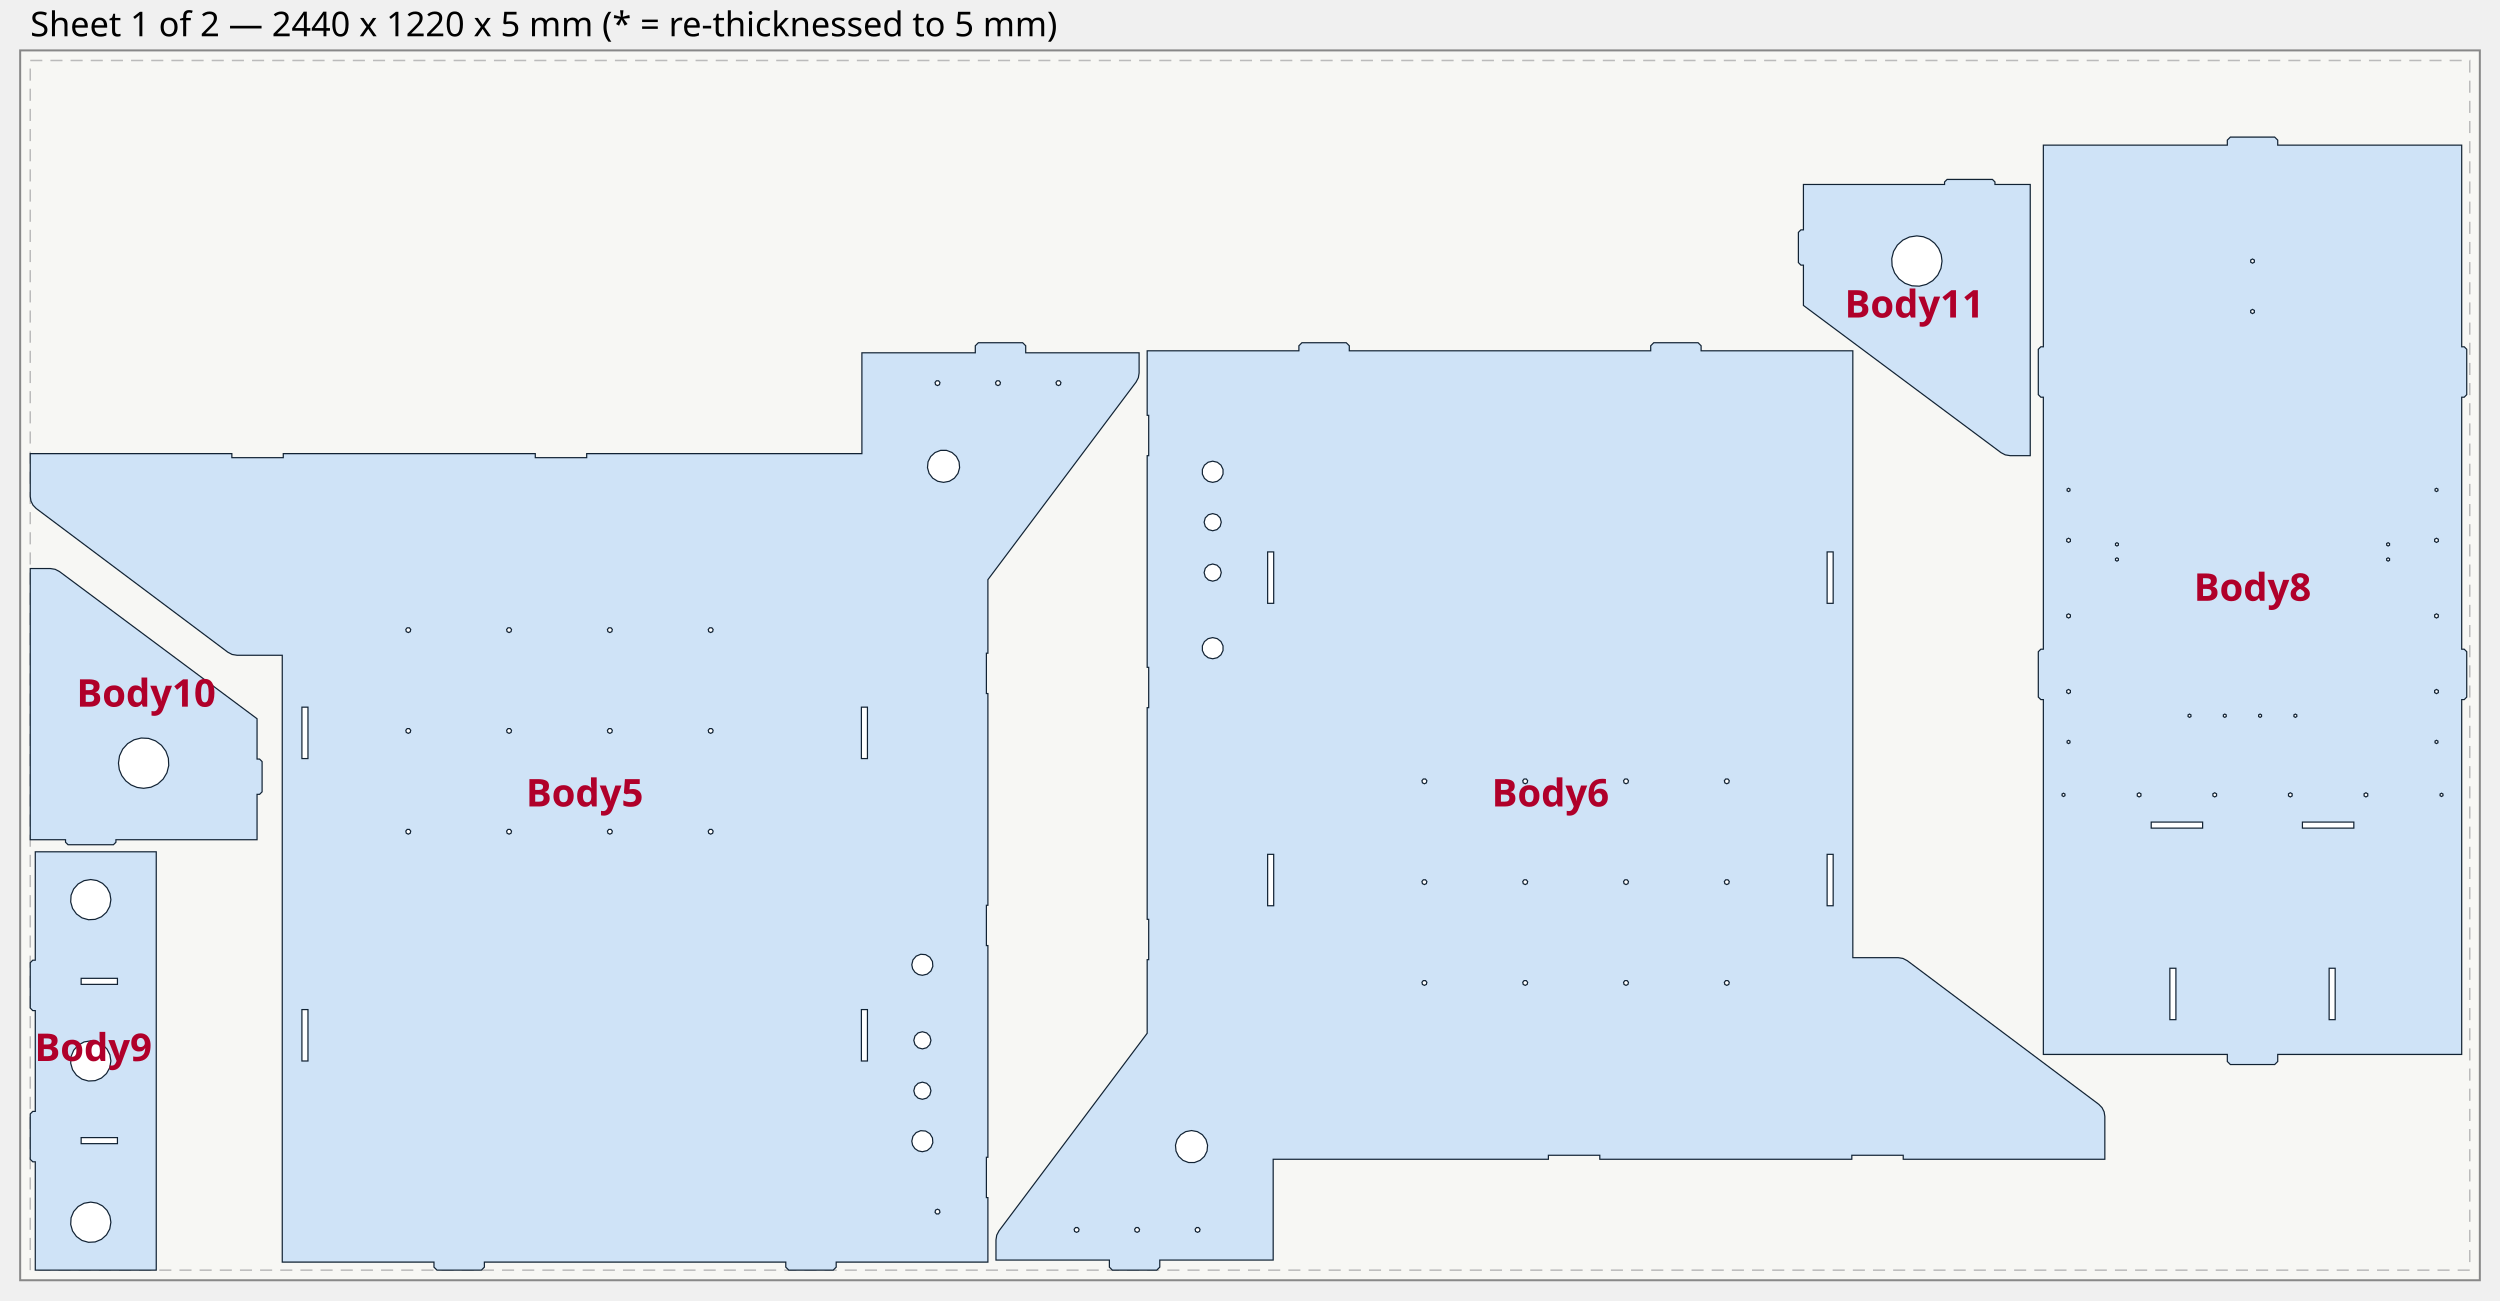
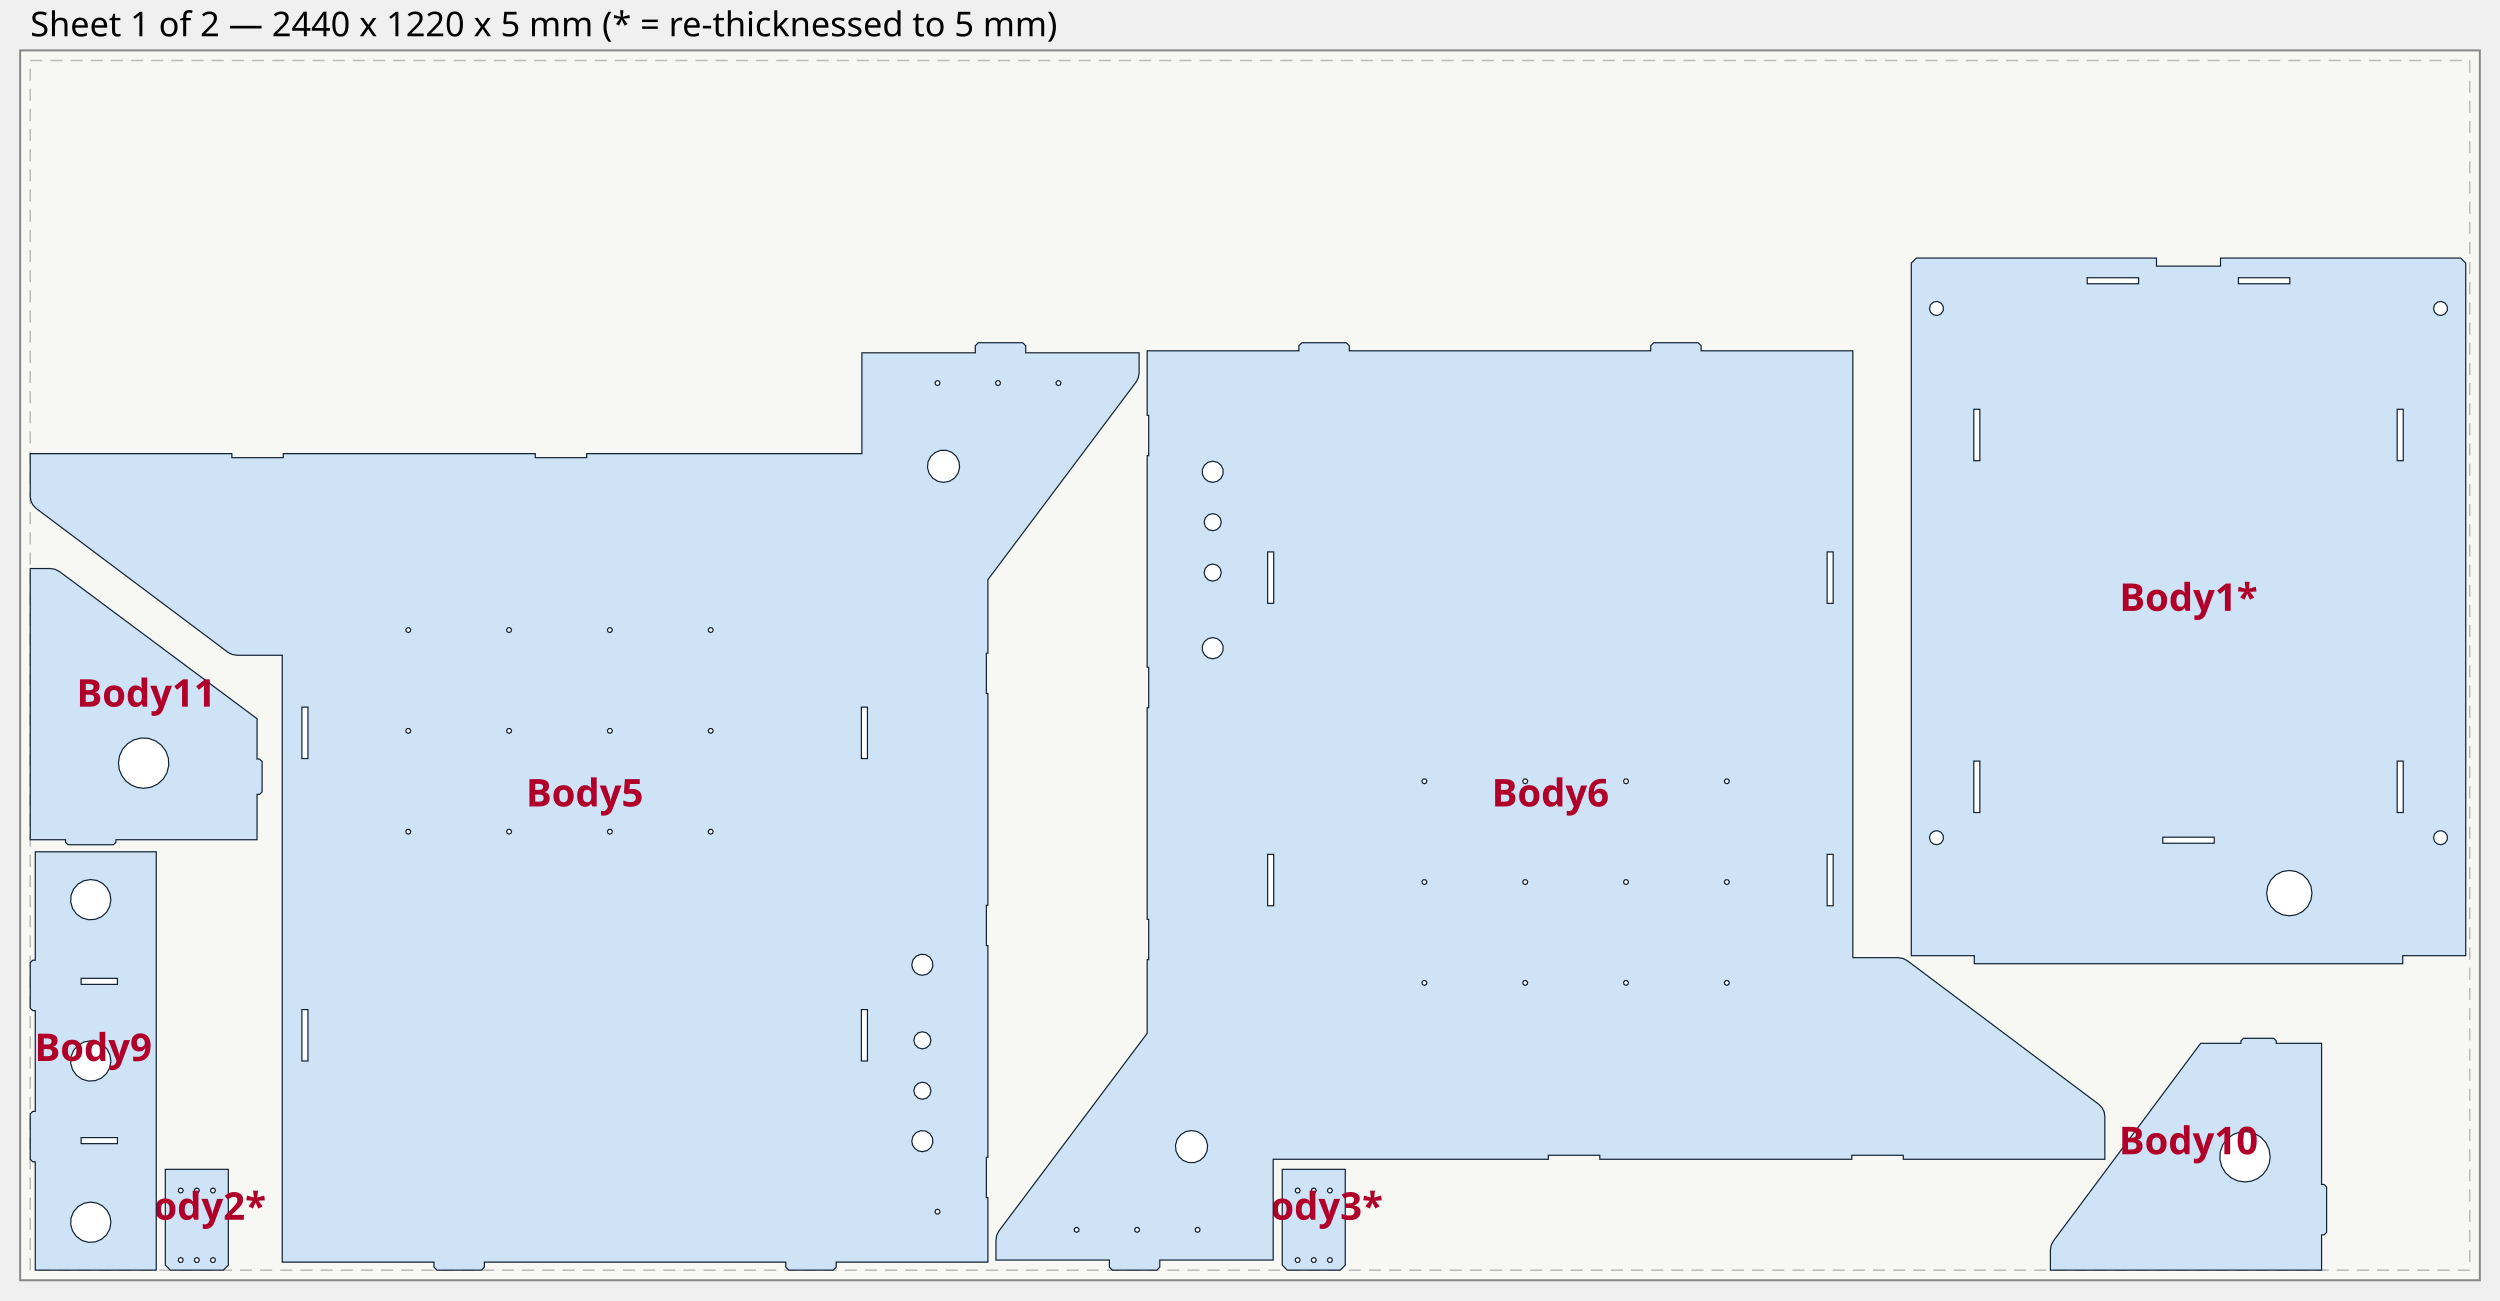
<svg xmlns="http://www.w3.org/2000/svg" viewBox="-20 -50 2480.0 1290.0" width="1500">
  <rect x="0" y="0" width="2440.0" height="1220.0" fill="#f7f7f4" stroke="#888" stroke-width="2" />
  <rect x="10.0" y="10.0" width="2420.0" height="1200.0" fill="none" stroke="#bbb" stroke-dasharray="12 8" stroke-width="1.5" />
-   <polygon points="1973.97,402.00 1994.00,402.00 1973.97,402.00 1969.25,401.24 1965.01,399.03 1965.01,399.03 1769.00,253.00 1769.00,253.00 1769.00,213.00 1769.00,213.00 1766.50,213.00 1766.50,213.00 1764.00,210.50 1764.00,210.50 1764.00,180.50 1764.00,180.50 1766.50,178.00 1766.50,178.00 1769.00,178.00 1769.00,178.00 1769.00,133.00 1769.00,133.00 1909.00,133.00 1909.00,133.00 1909.00,130.50 1909.00,130.50 1911.50,128.00 1911.50,128.00 1956.50,128.00 1956.50,128.00 1959.00,130.50 1959.00,130.50 1959.00,133.00 1959.00,133.00 1994.00,133.00 1994.00,133.00 1994.00,402.00" fill="#cfe3f7" stroke="#123" stroke-width="1.2" />
-   <polygon points="1906.50,209.00 1905.42,216.26 1902.29,222.89 1897.36,228.33 1891.07,232.10 1883.95,233.88 1876.62,233.52 1869.72,231.05 1863.82,226.68 1859.45,220.78 1856.98,213.88 1856.62,206.55 1858.40,199.43 1862.17,193.14 1867.61,188.21 1874.24,185.08 1881.50,184.00 1881.50,184.00 1887.97,184.85 1894.00,187.35 1899.18,191.32 1903.15,196.50 1905.65,202.53 1906.50,209.00" fill="#fff" stroke="#123" stroke-width="1.2" />
-   <text x="1879.0" y="265.0" font-size="38" text-anchor="middle" fill="#b0002a" font-family="sans-serif" font-weight="bold">Body11</text>
+   <polygon points="30.03,514.00 10.00,514.00 30.03,514.00 34.75,514.76 38.99,516.97 38.99,516.97 235.00,663.00 235.00,663.00 235.00,703.00 235.00,703.00 237.50,703.00 237.50,703.00 240.00,705.50 240.00,705.50 240.00,735.50 240.00,735.50 237.50,738.00 237.50,738.00 235.00,738.00 235.00,738.00 235.00,783.00 235.00,783.00 95.00,783.00 95.00,783.00 95.00,785.50 95.00,785.50 92.50,788.00 92.50,788.00 47.50,788.00 47.50,788.00 45.00,785.50 45.00,785.50 45.00,783.00 45.00,783.00 10.00,783.00 10.00,783.00 10.00,514.00" fill="#cfe3f7" stroke="#123" stroke-width="1.2" />
+   <polygon points="97.50,707.00 98.58,699.74 101.71,693.11 106.64,687.67 112.93,683.90 120.05,682.12 127.38,682.48 134.28,684.95 140.18,689.32 144.55,695.22 147.02,702.12 147.38,709.45 145.60,716.57 141.83,722.86 136.39,727.79 129.76,730.92 122.50,732.00 122.50,732.00 116.03,731.15 110.00,728.65 104.82,724.68 100.85,719.50 98.35,713.47 97.50,707.00" fill="#fff" stroke="#123" stroke-width="1.2" />
+   <text x="125.0" y="651.0" font-size="38" text-anchor="middle" fill="#b0002a" font-family="sans-serif" font-weight="bold">Body11</text>
+   <polygon points="2421.00,206.00 2182.75,206.00 2421.00,206.00 2426.00,211.00 2426.00,211.00 2426.00,898.00 2426.00,898.00 2363.50,898.00 2363.50,898.00 2363.50,906.00 2363.50,906.00 1938.50,906.00 1938.50,906.00 1938.50,898.00 1938.50,898.00 1876.00,898.00 1876.00,898.00 1876.00,211.00 1876.00,211.00 1881.00,206.00 1881.00,206.00 2119.25,206.00 2119.25,206.00 2119.25,214.00 2119.25,214.00 2182.75,214.00 2182.75,214.00 2182.75,206.00" fill="#cfe3f7" stroke="#123" stroke-width="1.2" />
+   <polygon points="2101.50,231.50 2101.50,225.50 2101.50,225.50 2050.50,225.50 2050.50,225.50 2050.50,231.50 2050.50,231.50 2101.50,231.50" fill="#fff" stroke="#123" stroke-width="1.2" />
+   <polygon points="2251.50,231.50 2251.50,225.50 2251.50,225.50 2200.50,225.50 2200.50,225.50 2200.50,231.50 2200.50,231.50 2251.50,231.50" fill="#fff" stroke="#123" stroke-width="1.2" />
+   <polygon points="2228.50,836.00 2229.60,842.95 2232.80,849.23 2237.77,854.20 2244.05,857.40 2251.00,858.50 2257.95,857.40 2264.23,854.20 2269.20,849.23 2272.40,842.95 2273.50,836.00 2272.40,829.05 2269.20,822.77 2264.23,817.80 2257.95,814.60 2251.00,813.50 2244.05,814.60 2237.77,817.80 2232.80,822.77 2229.60,829.05 2228.50,836.00" fill="#fff" stroke="#123" stroke-width="1.2" />
+   <polygon points="2176.50,786.50 2176.50,780.50 2176.50,780.50 2125.50,780.50 2125.50,780.50 2125.50,786.50 2125.50,786.50 2176.50,786.50" fill="#fff" stroke="#123" stroke-width="1.2" />
+   <polygon points="1944.00,756.00 1944.00,705.00 1944.00,705.00 1938.00,705.00 1938.00,705.00 1938.00,756.00 1938.00,756.00 1944.00,756.00" fill="#fff" stroke="#123" stroke-width="1.2" />
+   <polygon points="2364.00,407.00 2364.00,356.00 2364.00,356.00 2358.00,356.00 2358.00,356.00 2358.00,407.00 2358.00,407.00 2364.00,407.00" fill="#fff" stroke="#123" stroke-width="1.2" />
+   <polygon points="2364.00,756.00 2364.00,705.00 2364.00,705.00 2358.00,705.00 2358.00,705.00 2358.00,756.00 2358.00,756.00 2364.00,756.00" fill="#fff" stroke="#123" stroke-width="1.2" />
+   <polygon points="1944.00,407.00 1944.00,356.00 1944.00,356.00 1938.00,356.00 1938.00,356.00 1938.00,407.00 1938.00,407.00 1944.00,407.00" fill="#fff" stroke="#123" stroke-width="1.2" />
+   <polygon points="2394.00,256.00 2395.11,259.78 2398.09,262.37 2402.00,262.93 2405.58,261.29 2407.72,257.97 2407.72,254.03 2405.58,250.71 2402.00,249.07 2398.09,249.63 2395.11,252.22 2394.00,256.00" fill="#fff" stroke="#123" stroke-width="1.2" />
+   <polygon points="1894.00,781.00 1895.11,784.78 1898.09,787.37 1902.00,787.93 1905.58,786.29 1907.72,782.97 1907.72,779.03 1905.58,775.71 1902.00,774.07 1898.09,774.63 1895.11,777.22 1894.00,781.00" fill="#fff" stroke="#123" stroke-width="1.2" />
+   <polygon points="1894.00,256.00 1895.11,259.78 1898.09,262.37 1902.00,262.93 1905.58,261.29 1907.72,257.97 1907.72,254.03 1905.58,250.71 1902.00,249.07 1898.09,249.63 1895.11,252.22 1894.00,256.00" fill="#fff" stroke="#123" stroke-width="1.2" />
+   <polygon points="2394.00,781.00 2395.11,784.78 2398.09,787.37 2402.00,787.93 2405.58,786.29 2407.72,782.97 2407.72,779.03 2405.58,775.71 2402.00,774.07 2398.09,774.63 2395.11,777.22 2394.00,781.00" fill="#fff" stroke="#123" stroke-width="1.2" />
+   <text x="2151.0" y="556.0" font-size="38" text-anchor="middle" fill="#b0002a" font-family="sans-serif" font-weight="bold">Body1*</text>
+   <polygon points="144.00,1110.00 144.00,1205.00 144.00,1110.00 206.50,1110.00 206.50,1110.00 206.50,1205.00 206.50,1205.00 201.50,1210.00 201.50,1210.00 149.00,1210.00 149.00,1210.00 144.00,1205.00" fill="#cfe3f7" stroke="#123" stroke-width="1.2" />
+   <polygon points="193.75,1200.00 193.02,1198.23 191.25,1197.50 191.25,1197.50 189.23,1198.53 188.87,1200.77 190.48,1202.38 192.72,1202.02 193.75,1200.00" fill="#fff" stroke="#123" stroke-width="1.2" />
+   <polygon points="161.75,1131.00 161.02,1129.23 159.25,1128.50 159.25,1128.50 157.23,1129.53 156.87,1131.77 158.48,1133.38 160.72,1133.02 161.75,1131.00" fill="#fff" stroke="#123" stroke-width="1.2" />
+   <polygon points="193.75,1131.00 193.02,1129.23 191.25,1128.50 191.25,1128.50 189.23,1129.53 188.87,1131.77 190.48,1133.38 192.72,1133.02 193.75,1131.00" fill="#fff" stroke="#123" stroke-width="1.2" />
+   <polygon points="161.75,1200.00 161.02,1198.23 159.25,1197.50 159.25,1197.50 157.23,1198.53 156.87,1200.77 158.48,1202.38 160.72,1202.02 161.75,1200.00" fill="#fff" stroke="#123" stroke-width="1.2" />
+   <polygon points="177.75,1200.00 177.02,1198.23 175.25,1197.50 175.25,1197.50 173.23,1198.53 172.87,1200.77 174.48,1202.38 176.72,1202.02 177.75,1200.00" fill="#fff" stroke="#123" stroke-width="1.2" />
+   <polygon points="177.75,1131.00 177.02,1129.23 175.25,1128.50 175.25,1128.50 173.23,1129.53 172.87,1131.77 174.48,1133.38 176.72,1133.02 177.75,1131.00" fill="#fff" stroke="#123" stroke-width="1.2" />
+   <text x="175.3" y="1160.0" font-size="38" text-anchor="middle" fill="#b0002a" font-family="sans-serif" font-weight="bold">Body2*</text>
+   <polygon points="1252.00,1110.00 1252.00,1205.00 1252.00,1110.00 1314.50,1110.00 1314.50,1110.00 1314.50,1205.00 1314.50,1205.00 1309.50,1210.00 1309.50,1210.00 1257.00,1210.00 1257.00,1210.00 1252.00,1205.00" fill="#cfe3f7" stroke="#123" stroke-width="1.2" />
+   <polygon points="1301.75,1200.00 1301.02,1198.23 1299.25,1197.50 1299.25,1197.50 1297.23,1198.53 1296.87,1200.77 1298.48,1202.38 1300.72,1202.02 1301.75,1200.00" fill="#fff" stroke="#123" stroke-width="1.2" />
+   <polygon points="1269.75,1131.00 1269.02,1129.23 1267.25,1128.50 1267.25,1128.50 1265.23,1129.53 1264.87,1131.77 1266.48,1133.38 1268.72,1133.02 1269.75,1131.00" fill="#fff" stroke="#123" stroke-width="1.2" />
+   <polygon points="1301.75,1131.00 1301.02,1129.23 1299.25,1128.50 1299.25,1128.50 1297.23,1129.53 1296.87,1131.77 1298.48,1133.38 1300.72,1133.02 1301.75,1131.00" fill="#fff" stroke="#123" stroke-width="1.2" />
+   <polygon points="1269.75,1200.00 1269.02,1198.23 1267.25,1197.50 1267.25,1197.50 1265.23,1198.53 1264.87,1200.77 1266.48,1202.38 1268.72,1202.02 1269.75,1200.00" fill="#fff" stroke="#123" stroke-width="1.2" />
+   <polygon points="1285.75,1200.00 1285.02,1198.23 1283.25,1197.50 1283.25,1197.50 1281.23,1198.53 1280.87,1200.77 1282.48,1202.38 1284.72,1202.02 1285.75,1200.00" fill="#fff" stroke="#123" stroke-width="1.2" />
+   <polygon points="1285.75,1131.00 1285.02,1129.23 1283.25,1128.50 1283.25,1128.50 1281.23,1129.53 1280.87,1131.77 1282.48,1133.38 1284.72,1133.02 1285.75,1131.00" fill="#fff" stroke="#123" stroke-width="1.2" />
+   <text x="1283.3" y="1160.0" font-size="38" text-anchor="middle" fill="#b0002a" font-family="sans-serif" font-weight="bold">Body3*</text>
  <polygon points="215.00,600.00 260.00,600.00 215.00,600.00 210.26,599.23 206.00,597.00 206.00,597.00 16.00,454.50 16.00,454.50 12.78,451.19 10.71,447.06 10.00,442.50 10.00,442.50 10.00,400.00 10.00,400.00 210.00,400.00 210.00,400.00 210.00,404.00 210.00,404.00 261.00,404.00 261.00,404.00 261.00,400.00 261.00,400.00 511.00,400.00 511.00,400.00 511.00,404.00 511.00,404.00 562.00,404.00 562.00,404.00 562.00,400.00 562.00,400.00 835.00,400.00 835.00,400.00 835.00,300.00 835.00,300.00 947.50,300.00 947.50,300.00 947.50,293.00 947.50,293.00 950.50,290.00 950.50,290.00 994.50,290.00 994.50,290.00 997.50,293.00 997.50,293.00 997.50,300.00 997.50,300.00 1110.00,300.00 1110.00,300.00 1110.00,320.00 1110.00,320.00 1109.23,324.74 1107.00,329.00 1107.00,329.00 960.00,525.00 960.00,525.00 960.00,598.00 960.00,598.00 958.50,598.00 958.50,598.00 958.50,638.00 958.50,638.00 960.00,638.00 960.00,638.00 960.00,848.00 960.00,848.00 958.50,848.00 958.50,848.00 958.50,888.00 958.50,888.00 960.00,888.00 960.00,888.00 960.00,1098.00 960.00,1098.00 958.50,1098.00 958.50,1098.00 958.50,1138.00 958.50,1138.00 960.00,1138.00 960.00,1138.00 960.00,1202.00 960.00,1202.00 809.50,1202.00 809.50,1202.00 809.50,1207.00 809.50,1207.00 806.50,1210.00 806.50,1210.00 762.50,1210.00 762.50,1210.00 759.50,1207.00 759.50,1207.00 759.50,1202.00 759.50,1202.00 460.50,1202.00 460.50,1202.00 460.50,1207.00 460.50,1207.00 457.50,1210.00 457.50,1210.00 413.50,1210.00 413.50,1210.00 410.50,1207.00 410.50,1207.00 410.50,1202.00 410.50,1202.00 260.00,1202.00 260.00,1202.00 260.00,600.00" fill="#cfe3f7" stroke="#123" stroke-width="1.2" />
  <polygon points="840.50,951.50 834.50,951.50 834.50,951.50 834.50,1002.50 834.50,1002.50 840.50,1002.50 840.50,1002.50 840.50,951.50" fill="#fff" stroke="#123" stroke-width="1.2" />
  <polygon points="840.50,651.50 834.50,651.50 834.50,651.50 834.50,702.50 834.50,702.50 840.50,702.50 840.50,702.50 840.50,651.50" fill="#fff" stroke="#123" stroke-width="1.2" />
  <polygon points="910.00,1149.50 911.95,1150.44 912.44,1152.56 911.08,1154.25 908.92,1154.25 907.56,1152.56 908.05,1150.44 910.00,1149.50" fill="#fff" stroke="#123" stroke-width="1.2" />
  <polygon points="385.00,577.50 386.95,576.56 387.44,574.44 386.08,572.75 383.92,572.75 382.56,574.44 383.05,576.56 385.00,577.50" fill="#fff" stroke="#123" stroke-width="1.2" />
  <polygon points="485.00,777.50 486.95,776.56 487.44,774.44 486.08,772.75 483.92,772.75 482.56,774.44 483.05,776.56 485.00,777.50" fill="#fff" stroke="#123" stroke-width="1.2" />
  <polygon points="385.00,777.50 386.95,776.56 387.44,774.44 386.08,772.75 383.92,772.75 382.56,774.44 383.05,776.56 385.00,777.50" fill="#fff" stroke="#123" stroke-width="1.2" />
  <polygon points="485.00,577.50 486.95,576.56 487.44,574.44 486.08,572.75 483.92,572.75 482.56,574.44 483.05,576.56 485.00,577.50" fill="#fff" stroke="#123" stroke-width="1.2" />
  <polygon points="585.00,577.50 586.95,576.56 587.44,574.44 586.08,572.75 583.92,572.75 582.56,574.44 583.05,576.56 585.00,577.50" fill="#fff" stroke="#123" stroke-width="1.2" />
  <polygon points="685.00,777.50 686.95,776.56 687.44,774.44 686.08,772.75 683.92,772.75 682.56,774.44 683.05,776.56 685.00,777.50" fill="#fff" stroke="#123" stroke-width="1.2" />
  <polygon points="585.00,777.50 586.95,776.56 587.44,774.44 586.08,772.75 583.92,772.75 582.56,774.44 583.05,776.56 585.00,777.50" fill="#fff" stroke="#123" stroke-width="1.2" />
  <polygon points="685.00,577.50 686.95,576.56 687.44,574.44 686.08,572.75 683.92,572.75 682.56,574.44 683.05,576.56 685.00,577.50" fill="#fff" stroke="#123" stroke-width="1.2" />
  <polygon points="685.00,677.50 686.95,676.56 687.44,674.44 686.08,672.75 683.92,672.75 682.56,674.44 683.05,676.56 685.00,677.50" fill="#fff" stroke="#123" stroke-width="1.2" />
  <polygon points="585.00,677.50 586.95,676.56 587.44,674.44 586.08,672.75 583.92,672.75 582.56,674.44 583.05,676.56 585.00,677.50" fill="#fff" stroke="#123" stroke-width="1.2" />
  <polygon points="485.00,677.50 486.95,676.56 487.44,674.44 486.08,672.75 483.92,672.75 482.56,674.44 483.05,676.56 485.00,677.50" fill="#fff" stroke="#123" stroke-width="1.2" />
  <polygon points="385.00,677.50 386.95,676.56 387.44,674.44 386.08,672.75 383.92,672.75 382.56,674.44 383.05,676.56 385.00,677.50" fill="#fff" stroke="#123" stroke-width="1.2" />
  <polygon points="895.00,1092.50 899.77,1091.36 903.49,1088.17 905.37,1083.64 904.99,1078.76 902.42,1074.58 898.24,1072.01 893.36,1071.63 888.83,1073.51 885.64,1077.23 884.50,1082.00 884.50,1082.00 885.30,1086.02 887.58,1089.42 890.98,1091.70 895.00,1092.50" fill="#fff" stroke="#123" stroke-width="1.2" />
  <polygon points="895.00,1040.50 899.25,1039.36 902.36,1036.25 903.50,1032.00 902.36,1027.75 899.25,1024.64 895.00,1023.50 890.75,1024.64 887.64,1027.75 886.50,1032.00 886.50,1032.00 887.64,1036.25 890.75,1039.36 895.00,1040.50" fill="#fff" stroke="#123" stroke-width="1.2" />
  <polygon points="895.00,990.50 899.25,989.36 902.36,986.25 903.50,982.00 902.36,977.75 899.25,974.64 895.00,973.50 890.75,974.64 887.64,977.75 886.50,982.00 886.50,982.00 887.64,986.25 890.75,989.36 895.00,990.50" fill="#fff" stroke="#123" stroke-width="1.2" />
  <polygon points="895.00,917.50 899.77,916.36 903.49,913.17 905.37,908.64 904.99,903.76 902.42,899.58 898.24,897.01 893.36,896.63 888.83,898.51 885.64,902.23 884.50,907.00 884.50,907.00 885.30,911.02 887.58,914.42 890.98,916.70 895.00,917.50" fill="#fff" stroke="#123" stroke-width="1.2" />
  <polygon points="285.50,951.50 279.50,951.50 279.50,951.50 279.50,1002.50 279.50,1002.50 285.50,1002.50 285.50,1002.50 285.50,951.50" fill="#fff" stroke="#123" stroke-width="1.2" />
  <polygon points="285.50,651.50 279.50,651.50 279.50,651.50 279.50,702.50 279.50,702.50 285.50,702.50 285.50,702.50 285.50,651.50" fill="#fff" stroke="#123" stroke-width="1.2" />
  <polygon points="910.00,332.50 911.95,331.56 912.44,329.44 911.08,327.75 908.92,327.75 907.56,329.44 908.05,331.56 910.00,332.50" fill="#fff" stroke="#123" stroke-width="1.2" />
  <polygon points="970.00,332.50 971.95,331.56 972.44,329.44 971.08,327.75 968.92,327.75 967.56,329.44 968.05,331.56 970.00,332.50" fill="#fff" stroke="#123" stroke-width="1.2" />
  <polygon points="1030.00,332.50 1031.95,331.56 1032.44,329.44 1031.08,327.75 1028.92,327.75 1027.56,329.44 1028.05,331.56 1030.00,332.50" fill="#fff" stroke="#123" stroke-width="1.2" />
  <polygon points="916.00,428.50 921.78,427.42 926.78,424.32 930.32,419.63 931.93,413.98 931.39,408.12 928.77,402.86 924.42,398.90 918.94,396.77 913.06,396.77 907.58,398.90 903.23,402.86 900.61,408.12 900.07,413.98 901.68,419.63 905.22,424.32 910.22,427.42 916.00,428.50" fill="#fff" stroke="#123" stroke-width="1.2" />
  <text x="560.0" y="750.0" font-size="38" text-anchor="middle" fill="#b0002a" font-family="sans-serif" font-weight="bold">Body5</text>
  <polygon points="1863.00,900.00 1818.00,900.00 1863.00,900.00 1867.74,900.77 1872.00,903.00 1872.00,903.00 2062.00,1045.50 2062.00,1045.50 2065.22,1048.81 2067.29,1052.94 2068.00,1057.50 2068.00,1057.50 2068.00,1100.00 2068.00,1100.00 1868.00,1100.00 1868.00,1100.00 1868.00,1096.00 1868.00,1096.00 1817.00,1096.00 1817.00,1096.00 1817.00,1100.00 1817.00,1100.00 1567.00,1100.00 1567.00,1100.00 1567.00,1096.00 1567.00,1096.00 1516.00,1096.00 1516.00,1096.00 1516.00,1100.00 1516.00,1100.00 1243.00,1100.00 1243.00,1100.00 1243.00,1200.00 1243.00,1200.00 1130.50,1200.00 1130.50,1200.00 1130.50,1207.00 1130.50,1207.00 1127.50,1210.00 1127.50,1210.00 1083.50,1210.00 1083.50,1210.00 1080.50,1207.00 1080.50,1207.00 1080.50,1200.00 1080.50,1200.00 968.00,1200.00 968.00,1200.00 968.00,1180.00 968.00,1180.00 968.77,1175.26 971.00,1171.00 971.00,1171.00 1118.00,975.00 1118.00,975.00 1118.00,902.00 1118.00,902.00 1119.50,902.00 1119.50,902.00 1119.50,862.00 1119.50,862.00 1118.00,862.00 1118.00,862.00 1118.00,652.00 1118.00,652.00 1119.50,652.00 1119.50,652.00 1119.50,612.00 1119.50,612.00 1118.00,612.00 1118.00,612.00 1118.00,402.00 1118.00,402.00 1119.50,402.00 1119.50,402.00 1119.50,362.00 1119.50,362.00 1118.00,362.00 1118.00,362.00 1118.00,298.00 1118.00,298.00 1268.50,298.00 1268.50,298.00 1268.50,293.00 1268.50,293.00 1271.50,290.00 1271.50,290.00 1315.50,290.00 1315.50,290.00 1318.50,293.00 1318.50,293.00 1318.50,298.00 1318.50,298.00 1617.50,298.00 1617.50,298.00 1617.50,293.00 1617.50,293.00 1620.50,290.00 1620.50,290.00 1664.50,290.00 1664.50,290.00 1667.50,293.00 1667.50,293.00 1667.50,298.00 1667.50,298.00 1818.00,298.00 1818.00,298.00 1818.00,900.00" fill="#cfe3f7" stroke="#123" stroke-width="1.2" />
  <polygon points="1237.50,548.50 1243.50,548.50 1243.50,548.50 1243.50,497.50 1243.50,497.50 1237.50,497.50 1237.50,497.50 1237.50,548.50" fill="#fff" stroke="#123" stroke-width="1.2" />
  <polygon points="1237.50,848.50 1243.50,848.50 1243.50,848.50 1243.50,797.50 1243.50,797.50 1237.50,797.50 1237.50,797.50 1237.50,848.50" fill="#fff" stroke="#123" stroke-width="1.2" />
  <polygon points="1493.00,727.50 1491.05,726.56 1490.56,724.44 1491.92,722.75 1494.08,722.75 1495.44,724.44 1494.95,726.56 1493.00,727.50" fill="#fff" stroke="#123" stroke-width="1.2" />
  <polygon points="1493.00,827.50 1491.05,826.56 1490.56,824.44 1491.92,822.75 1494.08,822.75 1495.44,824.44 1494.95,826.56 1493.00,827.50" fill="#fff" stroke="#123" stroke-width="1.2" />
  <polygon points="1183.00,428.50 1178.44,427.46 1174.79,424.55 1172.76,420.34 1172.76,415.66 1174.79,411.45 1178.44,408.54 1183.00,407.50 1187.56,408.54 1191.21,411.45 1193.24,415.66 1193.24,420.34 1191.21,424.55 1187.56,427.46 1183.00,428.50" fill="#fff" stroke="#123" stroke-width="1.2" />
  <polygon points="1183.00,476.50 1178.75,475.36 1175.64,472.25 1174.50,468.00 1175.64,463.75 1178.75,460.64 1183.00,459.50 1187.25,460.64 1190.36,463.75 1191.50,468.00 1190.36,472.25 1187.25,475.36 1183.00,476.50" fill="#fff" stroke="#123" stroke-width="1.2" />
  <polygon points="1183.00,526.50 1178.75,525.36 1175.64,522.25 1174.50,518.00 1175.64,513.75 1178.75,510.64 1183.00,509.50 1187.25,510.64 1190.36,513.75 1191.50,518.00 1190.36,522.25 1187.25,525.36 1183.00,526.50" fill="#fff" stroke="#123" stroke-width="1.2" />
  <polygon points="1183.00,603.50 1178.44,602.46 1174.79,599.55 1172.76,595.34 1172.76,590.66 1174.79,586.45 1178.44,583.54 1183.00,582.50 1187.56,583.54 1191.21,586.45 1193.24,590.66 1193.24,595.34 1191.21,599.55 1187.56,602.46 1183.00,603.50" fill="#fff" stroke="#123" stroke-width="1.2" />
  <polygon points="1048.00,1172.50 1046.05,1171.56 1045.56,1169.44 1046.92,1167.75 1049.08,1167.75 1050.44,1169.44 1049.95,1171.56 1048.00,1172.50" fill="#fff" stroke="#123" stroke-width="1.2" />
  <polygon points="1108.00,1172.50 1106.05,1171.56 1105.56,1169.44 1106.92,1167.75 1109.08,1167.75 1110.44,1169.44 1109.95,1171.56 1108.00,1172.50" fill="#fff" stroke="#123" stroke-width="1.2" />
  <polygon points="1168.00,1172.50 1166.05,1171.56 1165.56,1169.44 1166.92,1167.75 1169.08,1167.75 1170.44,1169.44 1169.95,1171.56 1168.00,1172.50" fill="#fff" stroke="#123" stroke-width="1.2" />
  <polygon points="1393.00,927.50 1391.05,926.56 1390.56,924.44 1391.92,922.75 1394.08,922.75 1395.44,924.44 1394.95,926.56 1393.00,927.50" fill="#fff" stroke="#123" stroke-width="1.2" />
  <polygon points="1393.00,827.50 1391.05,826.56 1390.56,824.44 1391.92,822.75 1394.08,822.75 1395.44,824.44 1394.95,826.56 1393.00,827.50" fill="#fff" stroke="#123" stroke-width="1.2" />
  <polygon points="1493.00,927.50 1491.05,926.56 1490.56,924.44 1491.92,922.75 1494.08,922.75 1495.44,924.44 1494.95,926.56 1493.00,927.50" fill="#fff" stroke="#123" stroke-width="1.2" />
  <polygon points="1593.00,927.50 1591.05,926.56 1590.56,924.44 1591.92,922.75 1594.08,922.75 1595.44,924.44 1594.95,926.56 1593.00,927.50" fill="#fff" stroke="#123" stroke-width="1.2" />
  <polygon points="1693.00,827.50 1691.05,826.56 1690.56,824.44 1691.92,822.75 1694.08,822.75 1695.44,824.44 1694.95,826.56 1693.00,827.50" fill="#fff" stroke="#123" stroke-width="1.2" />
  <polygon points="1593.00,827.50 1591.05,826.56 1590.56,824.44 1591.92,822.75 1594.08,822.75 1595.44,824.44 1594.95,826.56 1593.00,827.50" fill="#fff" stroke="#123" stroke-width="1.2" />
  <polygon points="1693.00,927.50 1691.05,926.56 1690.56,924.44 1691.92,922.75 1694.08,922.75 1695.44,924.44 1694.95,926.56 1693.00,927.50" fill="#fff" stroke="#123" stroke-width="1.2" />
  <polygon points="1393.00,727.50 1391.05,726.56 1390.56,724.44 1391.92,722.75 1394.08,722.75 1395.44,724.44 1394.95,726.56 1393.00,727.50" fill="#fff" stroke="#123" stroke-width="1.2" />
  <polygon points="1593.00,727.50 1591.05,726.56 1590.56,724.44 1591.92,722.75 1594.08,722.75 1595.44,724.44 1594.95,726.56 1593.00,727.50" fill="#fff" stroke="#123" stroke-width="1.2" />
  <polygon points="1693.00,727.50 1691.05,726.56 1690.56,724.44 1691.92,722.75 1694.08,722.75 1695.44,724.44 1694.95,726.56 1693.00,727.50" fill="#fff" stroke="#123" stroke-width="1.2" />
  <polygon points="1792.50,548.50 1798.50,548.50 1798.50,548.50 1798.50,497.50 1798.50,497.50 1792.50,497.50 1792.50,497.50 1792.50,548.50" fill="#fff" stroke="#123" stroke-width="1.2" />
  <polygon points="1792.50,848.50 1798.50,848.50 1798.50,848.50 1798.50,797.50 1798.50,797.50 1792.50,797.50 1792.50,797.50 1792.50,848.50" fill="#fff" stroke="#123" stroke-width="1.2" />
  <polygon points="1162.00,1071.50 1156.22,1072.58 1151.22,1075.68 1147.68,1080.37 1146.07,1086.02 1146.61,1091.88 1149.23,1097.14 1153.58,1101.10 1159.06,1103.23 1164.94,1103.23 1170.42,1101.10 1174.77,1097.14 1177.39,1091.88 1177.93,1086.02 1176.32,1080.37 1172.78,1075.68 1167.78,1072.58 1162.00,1071.50" fill="#fff" stroke="#123" stroke-width="1.2" />
  <text x="1518.0" y="750.0" font-size="38" text-anchor="middle" fill="#b0002a" font-family="sans-serif" font-weight="bold">Body6</text>
-   <polygon points="2422.00,594.00 2424.50,594.00 2424.50,594.00 2427.00,596.50 2427.00,596.50 2427.00,641.50 2427.00,641.50 2424.50,644.00 2424.50,644.00 2422.00,644.00 2422.00,644.00 2422.00,996.00 2422.00,996.00 2239.50,996.00 2239.50,996.00 2239.50,1003.00 2239.50,1003.00 2236.50,1006.00 2236.50,1006.00 2192.50,1006.00 2192.50,1006.00 2189.50,1003.00 2189.50,1003.00 2189.50,996.00 2189.50,996.00 2007.00,996.00 2007.00,996.00 2007.00,644.00 2007.00,644.00 2004.50,644.00 2004.50,644.00 2002.00,641.50 2002.00,641.50 2002.00,596.50 2002.00,596.50 2004.50,594.00 2004.50,594.00 2007.00,594.00 2007.00,594.00 2007.00,344.00 2007.00,344.00 2004.50,344.00 2004.50,344.00 2002.00,341.50 2002.00,341.50 2002.00,296.50 2002.00,296.50 2004.50,294.00 2004.50,294.00 2007.00,294.00 2007.00,294.00 2007.00,94.00 2007.00,94.00 2189.50,94.00 2189.50,94.00 2189.50,89.00 2189.50,89.00 2192.50,86.00 2192.50,86.00 2236.50,86.00 2236.50,86.00 2239.50,89.00 2239.50,89.00 2239.50,94.00 2239.50,94.00 2422.00,94.00 2422.00,94.00 2422.00,294.00 2422.00,294.00 2424.50,294.00 2424.50,294.00 2427.00,296.50 2427.00,296.50 2427.00,341.50 2427.00,341.50 2424.50,344.00 2424.50,344.00 2422.00,344.00 2422.00,344.00 2422.00,594.00" fill="#cfe3f7" stroke="#123" stroke-width="1.2" />
-   <polygon points="2080.00,491.65 2078.57,490.82 2078.57,489.17 2080.00,488.35 2080.00,488.35 2081.43,489.17 2081.43,490.82 2080.00,491.65" fill="#fff" stroke="#123" stroke-width="1.2" />
-   <polygon points="2402.00,740.15 2403.43,739.32 2403.43,737.67 2402.00,736.85 2402.00,736.85 2400.57,737.67 2400.57,739.32 2402.00,740.15" fill="#fff" stroke="#123" stroke-width="1.2" />
-   <polygon points="2027.00,740.15 2028.43,739.32 2028.43,737.67 2027.00,736.85 2027.00,736.85 2025.57,737.67 2025.57,739.32 2027.00,740.15" fill="#fff" stroke="#123" stroke-width="1.2" />
-   <polygon points="2397.00,687.65 2398.43,686.82 2398.43,685.17 2397.00,684.35 2397.00,684.35 2395.57,685.17 2395.57,686.82 2397.00,687.65" fill="#fff" stroke="#123" stroke-width="1.2" />
-   <polygon points="2032.00,687.65 2033.43,686.82 2033.43,685.17 2032.00,684.35 2032.00,684.35 2030.57,685.17 2030.57,686.82 2032.00,687.65" fill="#fff" stroke="#123" stroke-width="1.2" />
-   <polygon points="2032.00,437.65 2033.43,436.82 2033.43,435.17 2032.00,434.35 2032.00,434.35 2030.57,435.17 2030.57,436.82 2032.00,437.65" fill="#fff" stroke="#123" stroke-width="1.2" />
-   <polygon points="2397.00,437.65 2398.43,436.82 2398.43,435.17 2397.00,434.35 2397.00,434.35 2395.57,435.17 2395.57,436.82 2397.00,437.65" fill="#fff" stroke="#123" stroke-width="1.2" />
-   <polygon points="2327.00,740.60 2328.82,739.55 2328.82,737.45 2327.00,736.40 2327.00,736.40 2325.18,737.45 2325.18,739.55 2327.00,740.60" fill="#fff" stroke="#123" stroke-width="1.2" />
-   <polygon points="2252.00,740.60 2253.82,739.55 2253.82,737.45 2252.00,736.40 2252.00,736.40 2250.18,737.45 2250.18,739.55 2252.00,740.60" fill="#fff" stroke="#123" stroke-width="1.2" />
-   <polygon points="2177.00,740.60 2178.82,739.55 2178.82,737.45 2177.00,736.40 2177.00,736.40 2175.18,737.45 2175.18,739.55 2177.00,740.60" fill="#fff" stroke="#123" stroke-width="1.2" />
-   <polygon points="2397.00,638.10 2398.82,637.05 2398.82,634.95 2397.00,633.90 2397.00,633.90 2395.18,634.95 2395.18,637.05 2397.00,638.10" fill="#fff" stroke="#123" stroke-width="1.2" />
-   <polygon points="2397.00,563.10 2398.82,562.05 2398.82,559.95 2397.00,558.90 2397.00,558.90 2395.18,559.95 2395.18,562.05 2397.00,563.10" fill="#fff" stroke="#123" stroke-width="1.2" />
-   <polygon points="2397.00,488.10 2398.82,487.05 2398.82,484.95 2397.00,483.90 2397.00,483.90 2395.18,484.95 2395.18,487.05 2397.00,488.10" fill="#fff" stroke="#123" stroke-width="1.2" />
-   <polygon points="2032.00,488.10 2033.82,487.05 2033.82,484.95 2032.00,483.90 2032.00,483.90 2030.18,484.95 2030.18,487.05 2032.00,488.10" fill="#fff" stroke="#123" stroke-width="1.2" />
-   <polygon points="2032.00,563.10 2033.82,562.05 2033.82,559.95 2032.00,558.90 2032.00,558.90 2030.18,559.95 2030.18,562.05 2032.00,563.10" fill="#fff" stroke="#123" stroke-width="1.2" />
-   <polygon points="2032.00,638.10 2033.82,637.05 2033.82,634.95 2032.00,633.90 2032.00,633.90 2030.18,634.95 2030.18,637.05 2032.00,638.10" fill="#fff" stroke="#123" stroke-width="1.2" />
-   <polygon points="2102.00,740.60 2103.82,739.55 2103.82,737.45 2102.00,736.40 2102.00,736.40 2100.18,737.45 2100.18,739.55 2102.00,740.60" fill="#fff" stroke="#123" stroke-width="1.2" />
-   <polygon points="2214.50,261.10 2212.68,260.05 2212.68,257.95 2214.50,256.90 2214.50,256.90 2216.32,257.95 2216.32,260.05 2214.50,261.10" fill="#fff" stroke="#123" stroke-width="1.2" />
-   <polygon points="2214.50,211.10 2212.68,210.05 2212.68,207.95 2214.50,206.90 2214.50,206.90 2216.32,207.95 2216.32,210.05 2214.50,211.10" fill="#fff" stroke="#123" stroke-width="1.2" />
-   <polygon points="2187.00,661.65 2185.57,660.82 2185.57,659.17 2187.00,658.35 2187.00,658.35 2188.43,659.17 2188.43,660.82 2187.00,661.65" fill="#fff" stroke="#123" stroke-width="1.2" />
-   <polygon points="2222.00,661.65 2220.57,660.82 2220.57,659.17 2222.00,658.35 2222.00,658.35 2223.43,659.17 2223.43,660.82 2222.00,661.65" fill="#fff" stroke="#123" stroke-width="1.2" />
-   <polygon points="2257.00,661.65 2255.57,660.82 2255.57,659.17 2257.00,658.35 2257.00,658.35 2258.43,659.17 2258.43,660.82 2257.00,661.65" fill="#fff" stroke="#123" stroke-width="1.2" />
-   <polygon points="2152.00,661.65 2150.57,660.82 2150.57,659.17 2152.00,658.35 2152.00,658.35 2153.43,659.17 2153.43,660.82 2152.00,661.65" fill="#fff" stroke="#123" stroke-width="1.2" />
-   <polygon points="2080.00,506.65 2078.57,505.82 2078.57,504.17 2080.00,503.35 2080.00,503.35 2081.43,504.17 2081.43,505.82 2080.00,506.65" fill="#fff" stroke="#123" stroke-width="1.2" />
-   <polygon points="2349.00,506.65 2347.57,505.82 2347.57,504.17 2349.00,503.35 2349.00,503.35 2350.43,504.17 2350.43,505.82 2349.00,506.65" fill="#fff" stroke="#123" stroke-width="1.2" />
-   <polygon points="2349.00,491.65 2347.57,490.82 2347.57,489.17 2349.00,488.35 2349.00,488.35 2350.43,489.17 2350.43,490.82 2349.00,491.65" fill="#fff" stroke="#123" stroke-width="1.2" />
-   <polygon points="2114.00,765.50 2165.00,765.50 2114.00,765.50 2114.00,771.50 2114.00,771.50 2165.00,771.50 2165.00,771.50 2165.00,765.50" fill="#fff" stroke="#123" stroke-width="1.2" />
-   <polygon points="2264.00,765.50 2315.00,765.50 2264.00,765.50 2264.00,771.50 2264.00,771.50 2315.00,771.50 2315.00,771.50 2315.00,765.50" fill="#fff" stroke="#123" stroke-width="1.2" />
-   <polygon points="2296.50,961.50 2290.50,961.50 2296.50,961.50 2296.50,910.50 2296.50,910.50 2290.50,910.50 2290.50,910.50 2290.50,961.50" fill="#fff" stroke="#123" stroke-width="1.2" />
-   <polygon points="2138.50,961.50 2132.50,961.50 2138.50,961.50 2138.50,910.50 2138.50,910.50 2132.50,910.50 2132.50,910.50 2132.50,961.50" fill="#fff" stroke="#123" stroke-width="1.2" />
-   <text x="2214.5" y="546.0" font-size="38" text-anchor="middle" fill="#b0002a" font-family="sans-serif" font-weight="bold">Body8</text>
  <polygon points="12.50,1102.50 15.00,1102.50 12.50,1102.50 10.00,1100.00 10.00,1100.00 10.00,1055.00 10.00,1055.00 12.50,1052.50 12.50,1052.50 15.00,1052.50 15.00,1052.50 15.00,952.50 15.00,952.50 12.50,952.50 12.50,952.50 10.00,950.00 10.00,950.00 10.00,905.00 10.00,905.00 12.50,902.50 12.50,902.50 15.00,902.50 15.00,902.50 15.00,795.00 15.00,795.00 135.00,795.00 135.00,795.00 135.00,1210.00 135.00,1210.00 15.00,1210.00 15.00,1210.00 15.00,1102.50" fill="#cfe3f7" stroke="#123" stroke-width="1.2" />
  <polygon points="90.00,842.50 88.88,849.11 85.64,854.97 80.64,859.43 74.45,862.00 67.76,862.37 61.32,860.52 55.86,856.64 51.98,851.18 50.13,844.74 50.50,838.05 53.07,831.86 57.53,826.86 63.39,823.62 70.00,822.50 70.00,822.50 76.18,823.48 81.76,826.32 86.18,830.74 89.02,836.32 90.00,842.50" fill="#fff" stroke="#123" stroke-width="1.2" />
  <polygon points="90.00,1162.50 88.88,1169.11 85.64,1174.97 80.64,1179.43 74.45,1182.00 67.76,1182.37 61.32,1180.52 55.86,1176.64 51.98,1171.18 50.13,1164.74 50.50,1158.05 53.07,1151.86 57.53,1146.86 63.39,1143.62 70.00,1142.50 70.00,1142.50 76.18,1143.48 81.76,1146.32 86.18,1150.74 89.02,1156.32 90.00,1162.50" fill="#fff" stroke="#123" stroke-width="1.2" />
  <polygon points="90.00,1002.50 88.88,1009.11 85.64,1014.97 80.64,1019.43 74.45,1022.00 67.76,1022.37 61.32,1020.52 55.86,1016.64 51.98,1011.18 50.13,1004.74 50.50,998.05 53.07,991.86 57.53,986.86 63.39,983.62 70.00,982.50 70.00,982.50 76.18,983.48 81.76,986.32 86.18,990.74 89.02,996.32 90.00,1002.50" fill="#fff" stroke="#123" stroke-width="1.2" />
  <polygon points="96.50,920.50 96.50,926.50 96.50,920.50 60.50,920.50 60.50,920.50 60.50,926.50 60.50,926.50 96.50,926.50" fill="#fff" stroke="#123" stroke-width="1.2" />
  <polygon points="96.50,1078.50 96.50,1084.50 96.50,1078.50 60.50,1078.50 60.50,1078.50 60.50,1084.50 60.50,1084.50 96.50,1084.50" fill="#fff" stroke="#123" stroke-width="1.2" />
  <text x="72.5" y="1002.5" font-size="38" text-anchor="middle" fill="#b0002a" font-family="sans-serif" font-weight="bold">Body9</text>
-   <polygon points="30.03,514.00 10.00,514.00 30.03,514.00 34.75,514.76 38.99,516.97 38.99,516.97 235.00,663.00 235.00,663.00 235.00,703.00 235.00,703.00 237.50,703.00 237.50,703.00 240.00,705.50 240.00,705.50 240.00,735.50 240.00,735.50 237.50,738.00 237.50,738.00 235.00,738.00 235.00,738.00 235.00,783.00 235.00,783.00 95.00,783.00 95.00,783.00 95.00,785.50 95.00,785.50 92.50,788.00 92.50,788.00 47.50,788.00 47.50,788.00 45.00,785.50 45.00,785.50 45.00,783.00 45.00,783.00 10.00,783.00 10.00,783.00 10.00,514.00" fill="#cfe3f7" stroke="#123" stroke-width="1.2" />
-   <polygon points="97.50,707.00 98.58,699.74 101.71,693.11 106.64,687.67 112.93,683.90 120.05,682.12 127.38,682.48 134.28,684.95 140.18,689.32 144.55,695.22 147.02,702.12 147.38,709.45 145.60,716.57 141.83,722.86 136.39,727.79 129.76,730.92 122.50,732.00 122.50,732.00 116.03,731.15 110.00,728.65 104.82,724.68 100.85,719.50 98.35,713.47 97.50,707.00" fill="#fff" stroke="#123" stroke-width="1.2" />
-   <text x="125.0" y="651.0" font-size="38" text-anchor="middle" fill="#b0002a" font-family="sans-serif" font-weight="bold">Body10</text>
+   <polygon points="2014.00,1189.97 2014.00,1210.00 2014.00,1189.97 2014.76,1185.25 2016.97,1181.01 2016.97,1181.01 2163.00,985.00 2163.00,985.00 2203.00,985.00 2203.00,985.00 2203.00,982.50 2203.00,982.50 2205.50,980.00 2205.50,980.00 2235.50,980.00 2235.50,980.00 2238.00,982.50 2238.00,982.50 2238.00,985.00 2238.00,985.00 2283.00,985.00 2283.00,985.00 2283.00,1125.00 2283.00,1125.00 2285.50,1125.00 2285.50,1125.00 2288.00,1127.50 2288.00,1127.50 2288.00,1172.50 2288.00,1172.50 2285.50,1175.00 2285.50,1175.00 2283.00,1175.00 2283.00,1175.00 2283.00,1210.00 2283.00,1210.00 2014.00,1210.00" fill="#cfe3f7" stroke="#123" stroke-width="1.2" />
+   <polygon points="2207.00,1122.50 2199.74,1121.42 2193.11,1118.29 2187.67,1113.36 2183.90,1107.07 2182.12,1099.95 2182.48,1092.62 2184.95,1085.72 2189.32,1079.82 2195.22,1075.45 2202.12,1072.98 2209.45,1072.62 2216.57,1074.40 2222.86,1078.17 2227.79,1083.61 2230.92,1090.24 2232.00,1097.50 2232.00,1097.50 2231.15,1103.97 2228.65,1110.00 2224.68,1115.18 2219.50,1119.15 2213.47,1121.65 2207.00,1122.50" fill="#fff" stroke="#123" stroke-width="1.2" />
+   <text x="2151.0" y="1095.0" font-size="38" text-anchor="middle" fill="#b0002a" font-family="sans-serif" font-weight="bold">Body10</text>
  <text x="10" y="-14" font-size="34" font-family="sans-serif">Sheet 1 of 2 — 2440 x 1220 x 5 mm  (* = re-thicknessed to 5 mm)</text>
</svg>
